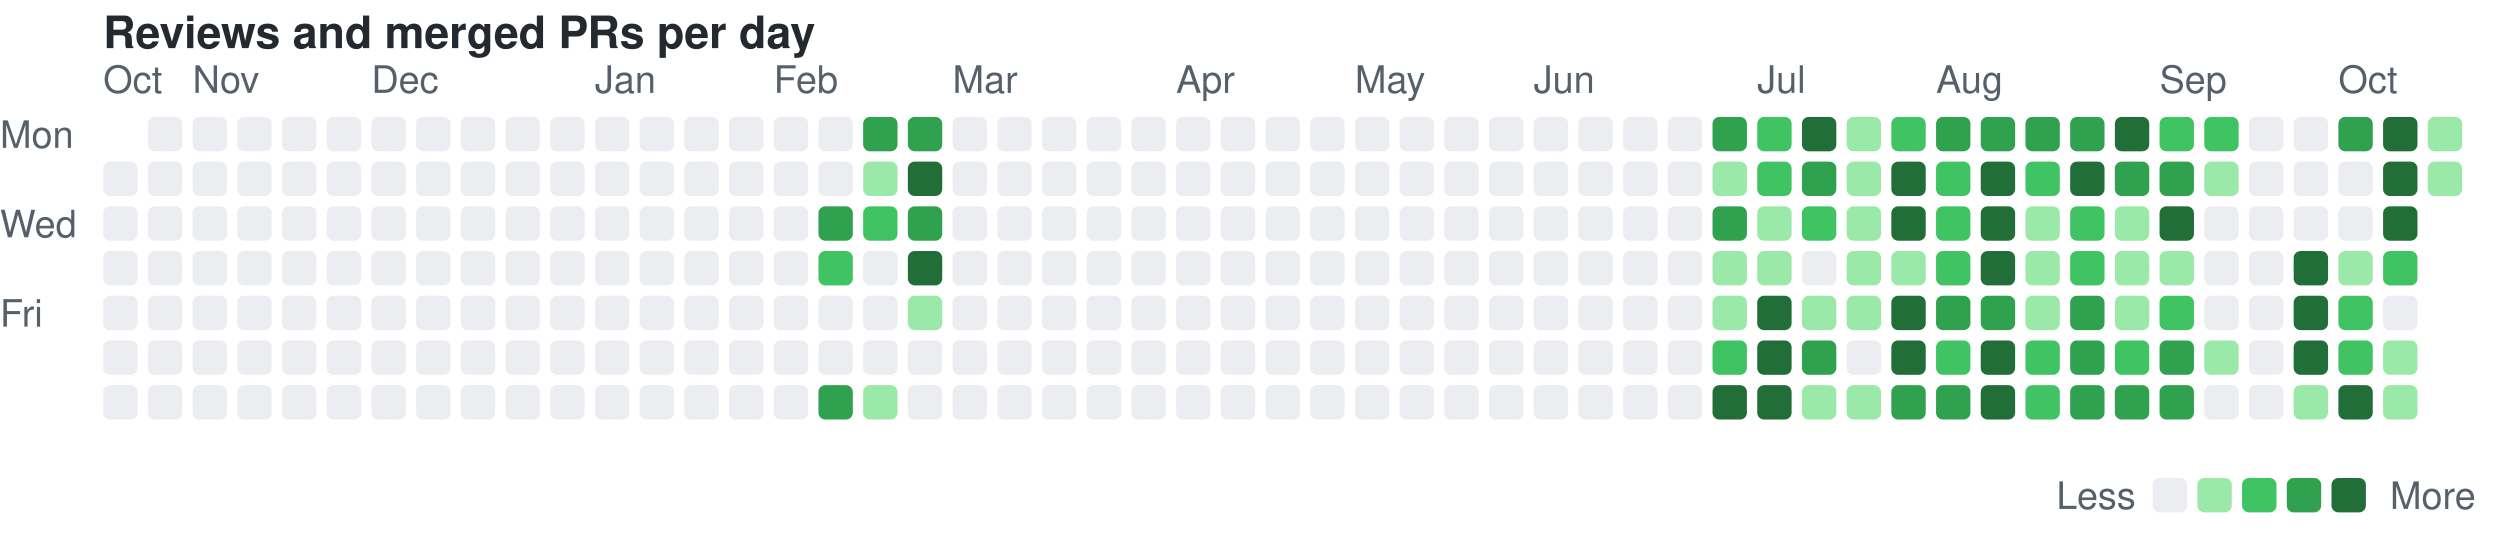
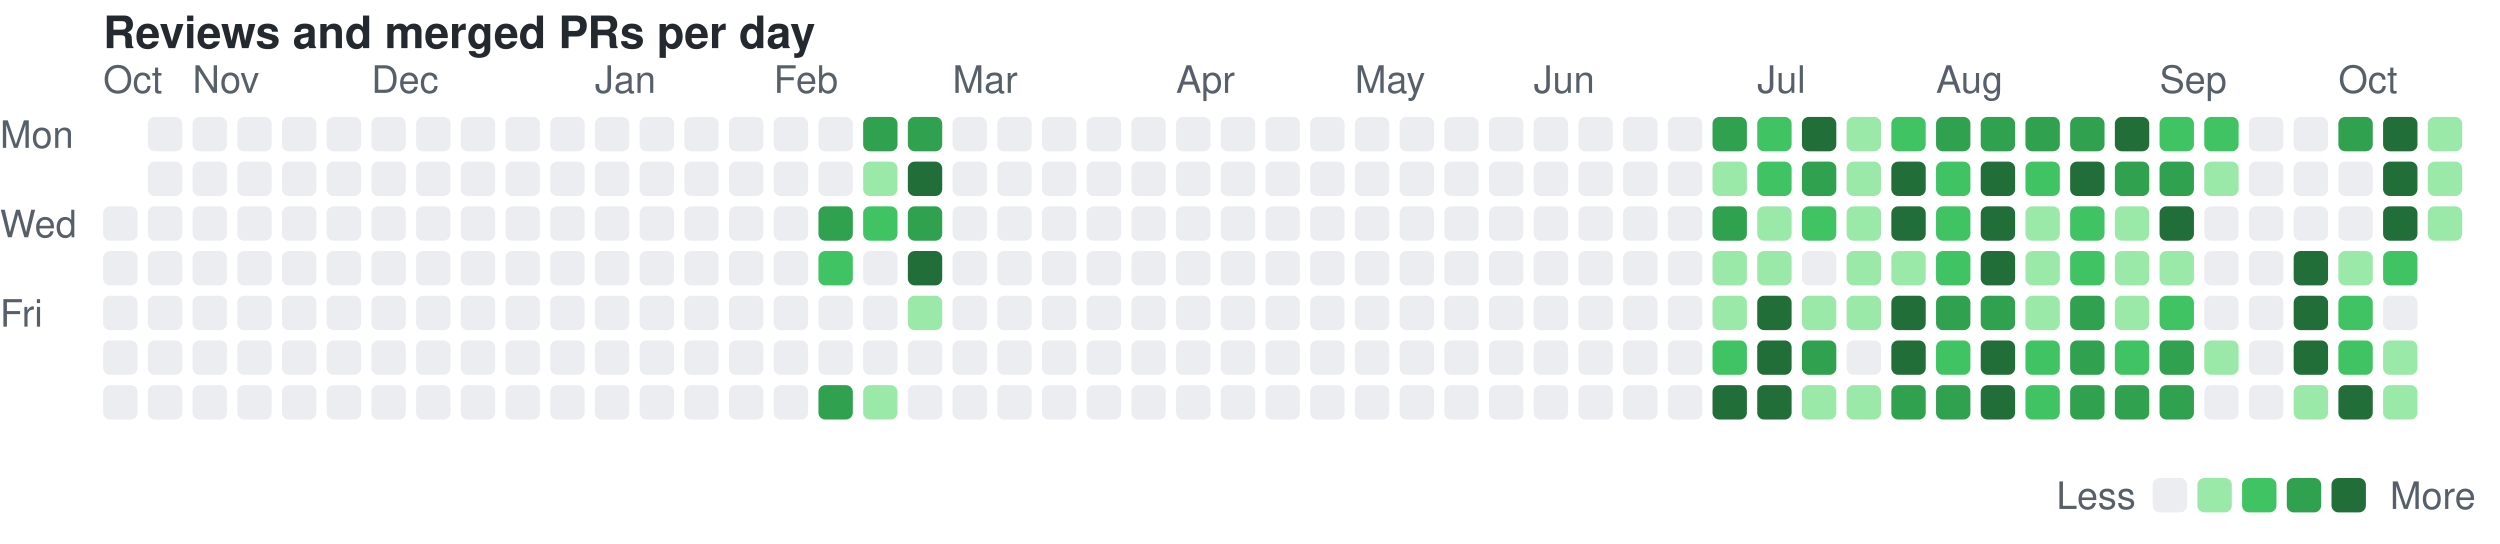
<svg xmlns="http://www.w3.org/2000/svg" width="727" height="158" viewBox="0 0 727 158" role="img" aria-label="Reviews and merged pull requests per day, last 12 months">
  <style>text{font:11px -apple-system,Segoe UI,Helvetica,Arial,sans-serif;fill:#57606a}.t{font-size:13px;font-weight:600;fill:#24292f}.l0{fill:#ebedf0}.l1{fill:#9be9a8}.l2{fill:#40c463}.l3{fill:#30a14e}.l4{fill:#216e39}@media (prefers-color-scheme:dark){text{fill:#8b949e}.t{fill:#e6edf3}.l0{fill:#161b22}.l1{fill:#0e4429}.l2{fill:#006d32}.l3{fill:#26a641}.l4{fill:#39d353}}</style>
  <text class="t" x="30" y="14">Reviews and merged PRs per day</text>
  <text x="30" y="27">Oct</text>
-   <rect class="l0" x="30" y="47" width="10" height="10" rx="2" />
  <rect class="l0" x="30" y="60" width="10" height="10" rx="2" />
  <rect class="l0" x="30" y="73" width="10" height="10" rx="2" />
  <rect class="l0" x="30" y="86" width="10" height="10" rx="2" />
  <rect class="l0" x="30" y="99" width="10" height="10" rx="2" />
  <rect class="l0" x="30" y="112" width="10" height="10" rx="2" />
  <rect class="l0" x="43" y="34" width="10" height="10" rx="2" />
  <rect class="l0" x="43" y="47" width="10" height="10" rx="2" />
  <rect class="l0" x="43" y="60" width="10" height="10" rx="2" />
  <rect class="l0" x="43" y="73" width="10" height="10" rx="2" />
  <rect class="l0" x="43" y="86" width="10" height="10" rx="2" />
  <rect class="l0" x="43" y="99" width="10" height="10" rx="2" />
  <rect class="l0" x="43" y="112" width="10" height="10" rx="2" />
  <text x="56" y="27">Nov</text>
  <rect class="l0" x="56" y="34" width="10" height="10" rx="2" />
  <rect class="l0" x="56" y="47" width="10" height="10" rx="2" />
  <rect class="l0" x="56" y="60" width="10" height="10" rx="2" />
  <rect class="l0" x="56" y="73" width="10" height="10" rx="2" />
  <rect class="l0" x="56" y="86" width="10" height="10" rx="2" />
  <rect class="l0" x="56" y="99" width="10" height="10" rx="2" />
  <rect class="l0" x="56" y="112" width="10" height="10" rx="2" />
  <rect class="l0" x="69" y="34" width="10" height="10" rx="2" />
  <rect class="l0" x="69" y="47" width="10" height="10" rx="2" />
  <rect class="l0" x="69" y="60" width="10" height="10" rx="2" />
  <rect class="l0" x="69" y="73" width="10" height="10" rx="2" />
  <rect class="l0" x="69" y="86" width="10" height="10" rx="2" />
  <rect class="l0" x="69" y="99" width="10" height="10" rx="2" />
  <rect class="l0" x="69" y="112" width="10" height="10" rx="2" />
  <rect class="l0" x="82" y="34" width="10" height="10" rx="2" />
  <rect class="l0" x="82" y="47" width="10" height="10" rx="2" />
  <rect class="l0" x="82" y="60" width="10" height="10" rx="2" />
  <rect class="l0" x="82" y="73" width="10" height="10" rx="2" />
  <rect class="l0" x="82" y="86" width="10" height="10" rx="2" />
  <rect class="l0" x="82" y="99" width="10" height="10" rx="2" />
  <rect class="l0" x="82" y="112" width="10" height="10" rx="2" />
  <rect class="l0" x="95" y="34" width="10" height="10" rx="2" />
  <rect class="l0" x="95" y="47" width="10" height="10" rx="2" />
  <rect class="l0" x="95" y="60" width="10" height="10" rx="2" />
  <rect class="l0" x="95" y="73" width="10" height="10" rx="2" />
  <rect class="l0" x="95" y="86" width="10" height="10" rx="2" />
  <rect class="l0" x="95" y="99" width="10" height="10" rx="2" />
  <rect class="l0" x="95" y="112" width="10" height="10" rx="2" />
  <text x="108" y="27">Dec</text>
  <rect class="l0" x="108" y="34" width="10" height="10" rx="2" />
  <rect class="l0" x="108" y="47" width="10" height="10" rx="2" />
  <rect class="l0" x="108" y="60" width="10" height="10" rx="2" />
  <rect class="l0" x="108" y="73" width="10" height="10" rx="2" />
  <rect class="l0" x="108" y="86" width="10" height="10" rx="2" />
  <rect class="l0" x="108" y="99" width="10" height="10" rx="2" />
  <rect class="l0" x="108" y="112" width="10" height="10" rx="2" />
  <rect class="l0" x="121" y="34" width="10" height="10" rx="2" />
  <rect class="l0" x="121" y="47" width="10" height="10" rx="2" />
  <rect class="l0" x="121" y="60" width="10" height="10" rx="2" />
  <rect class="l0" x="121" y="73" width="10" height="10" rx="2" />
  <rect class="l0" x="121" y="86" width="10" height="10" rx="2" />
  <rect class="l0" x="121" y="99" width="10" height="10" rx="2" />
  <rect class="l0" x="121" y="112" width="10" height="10" rx="2" />
  <rect class="l0" x="134" y="34" width="10" height="10" rx="2" />
  <rect class="l0" x="134" y="47" width="10" height="10" rx="2" />
  <rect class="l0" x="134" y="60" width="10" height="10" rx="2" />
  <rect class="l0" x="134" y="73" width="10" height="10" rx="2" />
  <rect class="l0" x="134" y="86" width="10" height="10" rx="2" />
  <rect class="l0" x="134" y="99" width="10" height="10" rx="2" />
  <rect class="l0" x="134" y="112" width="10" height="10" rx="2" />
  <rect class="l0" x="147" y="34" width="10" height="10" rx="2" />
  <rect class="l0" x="147" y="47" width="10" height="10" rx="2" />
  <rect class="l0" x="147" y="60" width="10" height="10" rx="2" />
  <rect class="l0" x="147" y="73" width="10" height="10" rx="2" />
  <rect class="l0" x="147" y="86" width="10" height="10" rx="2" />
  <rect class="l0" x="147" y="99" width="10" height="10" rx="2" />
  <rect class="l0" x="147" y="112" width="10" height="10" rx="2" />
  <rect class="l0" x="160" y="34" width="10" height="10" rx="2" />
  <rect class="l0" x="160" y="47" width="10" height="10" rx="2" />
  <rect class="l0" x="160" y="60" width="10" height="10" rx="2" />
  <rect class="l0" x="160" y="73" width="10" height="10" rx="2" />
  <rect class="l0" x="160" y="86" width="10" height="10" rx="2" />
  <rect class="l0" x="160" y="99" width="10" height="10" rx="2" />
  <rect class="l0" x="160" y="112" width="10" height="10" rx="2" />
  <text x="173" y="27">Jan</text>
  <rect class="l0" x="173" y="34" width="10" height="10" rx="2" />
  <rect class="l0" x="173" y="47" width="10" height="10" rx="2" />
  <rect class="l0" x="173" y="60" width="10" height="10" rx="2" />
  <rect class="l0" x="173" y="73" width="10" height="10" rx="2" />
  <rect class="l0" x="173" y="86" width="10" height="10" rx="2" />
  <rect class="l0" x="173" y="99" width="10" height="10" rx="2" />
  <rect class="l0" x="173" y="112" width="10" height="10" rx="2" />
  <rect class="l0" x="186" y="34" width="10" height="10" rx="2" />
  <rect class="l0" x="186" y="47" width="10" height="10" rx="2" />
  <rect class="l0" x="186" y="60" width="10" height="10" rx="2" />
  <rect class="l0" x="186" y="73" width="10" height="10" rx="2" />
  <rect class="l0" x="186" y="86" width="10" height="10" rx="2" />
  <rect class="l0" x="186" y="99" width="10" height="10" rx="2" />
  <rect class="l0" x="186" y="112" width="10" height="10" rx="2" />
  <rect class="l0" x="199" y="34" width="10" height="10" rx="2" />
  <rect class="l0" x="199" y="47" width="10" height="10" rx="2" />
  <rect class="l0" x="199" y="60" width="10" height="10" rx="2" />
  <rect class="l0" x="199" y="73" width="10" height="10" rx="2" />
  <rect class="l0" x="199" y="86" width="10" height="10" rx="2" />
  <rect class="l0" x="199" y="99" width="10" height="10" rx="2" />
  <rect class="l0" x="199" y="112" width="10" height="10" rx="2" />
  <rect class="l0" x="212" y="34" width="10" height="10" rx="2" />
  <rect class="l0" x="212" y="47" width="10" height="10" rx="2" />
  <rect class="l0" x="212" y="60" width="10" height="10" rx="2" />
  <rect class="l0" x="212" y="73" width="10" height="10" rx="2" />
  <rect class="l0" x="212" y="86" width="10" height="10" rx="2" />
  <rect class="l0" x="212" y="99" width="10" height="10" rx="2" />
  <rect class="l0" x="212" y="112" width="10" height="10" rx="2" />
  <text x="225" y="27">Feb</text>
  <rect class="l0" x="225" y="34" width="10" height="10" rx="2" />
  <rect class="l0" x="225" y="47" width="10" height="10" rx="2" />
  <rect class="l0" x="225" y="60" width="10" height="10" rx="2" />
  <rect class="l0" x="225" y="73" width="10" height="10" rx="2" />
  <rect class="l0" x="225" y="86" width="10" height="10" rx="2" />
  <rect class="l0" x="225" y="99" width="10" height="10" rx="2" />
  <rect class="l0" x="225" y="112" width="10" height="10" rx="2" />
  <rect class="l0" x="238" y="34" width="10" height="10" rx="2" />
  <rect class="l0" x="238" y="47" width="10" height="10" rx="2" />
  <rect class="l3" x="238" y="60" width="10" height="10" rx="2" />
  <rect class="l2" x="238" y="73" width="10" height="10" rx="2" />
  <rect class="l0" x="238" y="86" width="10" height="10" rx="2" />
  <rect class="l0" x="238" y="99" width="10" height="10" rx="2" />
  <rect class="l3" x="238" y="112" width="10" height="10" rx="2" />
  <rect class="l3" x="251" y="34" width="10" height="10" rx="2" />
  <rect class="l1" x="251" y="47" width="10" height="10" rx="2" />
  <rect class="l2" x="251" y="60" width="10" height="10" rx="2" />
  <rect class="l0" x="251" y="73" width="10" height="10" rx="2" />
  <rect class="l0" x="251" y="86" width="10" height="10" rx="2" />
  <rect class="l0" x="251" y="99" width="10" height="10" rx="2" />
  <rect class="l1" x="251" y="112" width="10" height="10" rx="2" />
  <rect class="l3" x="264" y="34" width="10" height="10" rx="2" />
  <rect class="l4" x="264" y="47" width="10" height="10" rx="2" />
  <rect class="l3" x="264" y="60" width="10" height="10" rx="2" />
  <rect class="l4" x="264" y="73" width="10" height="10" rx="2" />
  <rect class="l1" x="264" y="86" width="10" height="10" rx="2" />
  <rect class="l0" x="264" y="99" width="10" height="10" rx="2" />
  <rect class="l0" x="264" y="112" width="10" height="10" rx="2" />
  <text x="277" y="27">Mar</text>
  <rect class="l0" x="277" y="34" width="10" height="10" rx="2" />
  <rect class="l0" x="277" y="47" width="10" height="10" rx="2" />
  <rect class="l0" x="277" y="60" width="10" height="10" rx="2" />
  <rect class="l0" x="277" y="73" width="10" height="10" rx="2" />
  <rect class="l0" x="277" y="86" width="10" height="10" rx="2" />
  <rect class="l0" x="277" y="99" width="10" height="10" rx="2" />
  <rect class="l0" x="277" y="112" width="10" height="10" rx="2" />
  <rect class="l0" x="290" y="34" width="10" height="10" rx="2" />
  <rect class="l0" x="290" y="47" width="10" height="10" rx="2" />
  <rect class="l0" x="290" y="60" width="10" height="10" rx="2" />
  <rect class="l0" x="290" y="73" width="10" height="10" rx="2" />
  <rect class="l0" x="290" y="86" width="10" height="10" rx="2" />
  <rect class="l0" x="290" y="99" width="10" height="10" rx="2" />
  <rect class="l0" x="290" y="112" width="10" height="10" rx="2" />
  <rect class="l0" x="303" y="34" width="10" height="10" rx="2" />
  <rect class="l0" x="303" y="47" width="10" height="10" rx="2" />
  <rect class="l0" x="303" y="60" width="10" height="10" rx="2" />
  <rect class="l0" x="303" y="73" width="10" height="10" rx="2" />
  <rect class="l0" x="303" y="86" width="10" height="10" rx="2" />
  <rect class="l0" x="303" y="99" width="10" height="10" rx="2" />
  <rect class="l0" x="303" y="112" width="10" height="10" rx="2" />
  <rect class="l0" x="316" y="34" width="10" height="10" rx="2" />
  <rect class="l0" x="316" y="47" width="10" height="10" rx="2" />
  <rect class="l0" x="316" y="60" width="10" height="10" rx="2" />
  <rect class="l0" x="316" y="73" width="10" height="10" rx="2" />
  <rect class="l0" x="316" y="86" width="10" height="10" rx="2" />
  <rect class="l0" x="316" y="99" width="10" height="10" rx="2" />
  <rect class="l0" x="316" y="112" width="10" height="10" rx="2" />
  <rect class="l0" x="329" y="34" width="10" height="10" rx="2" />
  <rect class="l0" x="329" y="47" width="10" height="10" rx="2" />
  <rect class="l0" x="329" y="60" width="10" height="10" rx="2" />
  <rect class="l0" x="329" y="73" width="10" height="10" rx="2" />
  <rect class="l0" x="329" y="86" width="10" height="10" rx="2" />
  <rect class="l0" x="329" y="99" width="10" height="10" rx="2" />
  <rect class="l0" x="329" y="112" width="10" height="10" rx="2" />
  <text x="342" y="27">Apr</text>
  <rect class="l0" x="342" y="34" width="10" height="10" rx="2" />
  <rect class="l0" x="342" y="47" width="10" height="10" rx="2" />
  <rect class="l0" x="342" y="60" width="10" height="10" rx="2" />
  <rect class="l0" x="342" y="73" width="10" height="10" rx="2" />
  <rect class="l0" x="342" y="86" width="10" height="10" rx="2" />
  <rect class="l0" x="342" y="99" width="10" height="10" rx="2" />
  <rect class="l0" x="342" y="112" width="10" height="10" rx="2" />
  <rect class="l0" x="355" y="34" width="10" height="10" rx="2" />
  <rect class="l0" x="355" y="47" width="10" height="10" rx="2" />
  <rect class="l0" x="355" y="60" width="10" height="10" rx="2" />
  <rect class="l0" x="355" y="73" width="10" height="10" rx="2" />
  <rect class="l0" x="355" y="86" width="10" height="10" rx="2" />
  <rect class="l0" x="355" y="99" width="10" height="10" rx="2" />
  <rect class="l0" x="355" y="112" width="10" height="10" rx="2" />
  <rect class="l0" x="368" y="34" width="10" height="10" rx="2" />
  <rect class="l0" x="368" y="47" width="10" height="10" rx="2" />
  <rect class="l0" x="368" y="60" width="10" height="10" rx="2" />
  <rect class="l0" x="368" y="73" width="10" height="10" rx="2" />
  <rect class="l0" x="368" y="86" width="10" height="10" rx="2" />
  <rect class="l0" x="368" y="99" width="10" height="10" rx="2" />
  <rect class="l0" x="368" y="112" width="10" height="10" rx="2" />
  <rect class="l0" x="381" y="34" width="10" height="10" rx="2" />
  <rect class="l0" x="381" y="47" width="10" height="10" rx="2" />
  <rect class="l0" x="381" y="60" width="10" height="10" rx="2" />
  <rect class="l0" x="381" y="73" width="10" height="10" rx="2" />
  <rect class="l0" x="381" y="86" width="10" height="10" rx="2" />
  <rect class="l0" x="381" y="99" width="10" height="10" rx="2" />
  <rect class="l0" x="381" y="112" width="10" height="10" rx="2" />
  <text x="394" y="27">May</text>
  <rect class="l0" x="394" y="34" width="10" height="10" rx="2" />
  <rect class="l0" x="394" y="47" width="10" height="10" rx="2" />
  <rect class="l0" x="394" y="60" width="10" height="10" rx="2" />
  <rect class="l0" x="394" y="73" width="10" height="10" rx="2" />
  <rect class="l0" x="394" y="86" width="10" height="10" rx="2" />
  <rect class="l0" x="394" y="99" width="10" height="10" rx="2" />
  <rect class="l0" x="394" y="112" width="10" height="10" rx="2" />
  <rect class="l0" x="407" y="34" width="10" height="10" rx="2" />
  <rect class="l0" x="407" y="47" width="10" height="10" rx="2" />
  <rect class="l0" x="407" y="60" width="10" height="10" rx="2" />
  <rect class="l0" x="407" y="73" width="10" height="10" rx="2" />
  <rect class="l0" x="407" y="86" width="10" height="10" rx="2" />
  <rect class="l0" x="407" y="99" width="10" height="10" rx="2" />
  <rect class="l0" x="407" y="112" width="10" height="10" rx="2" />
  <rect class="l0" x="420" y="34" width="10" height="10" rx="2" />
  <rect class="l0" x="420" y="47" width="10" height="10" rx="2" />
  <rect class="l0" x="420" y="60" width="10" height="10" rx="2" />
  <rect class="l0" x="420" y="73" width="10" height="10" rx="2" />
  <rect class="l0" x="420" y="86" width="10" height="10" rx="2" />
  <rect class="l0" x="420" y="99" width="10" height="10" rx="2" />
  <rect class="l0" x="420" y="112" width="10" height="10" rx="2" />
  <rect class="l0" x="433" y="34" width="10" height="10" rx="2" />
  <rect class="l0" x="433" y="47" width="10" height="10" rx="2" />
  <rect class="l0" x="433" y="60" width="10" height="10" rx="2" />
  <rect class="l0" x="433" y="73" width="10" height="10" rx="2" />
  <rect class="l0" x="433" y="86" width="10" height="10" rx="2" />
  <rect class="l0" x="433" y="99" width="10" height="10" rx="2" />
  <rect class="l0" x="433" y="112" width="10" height="10" rx="2" />
  <text x="446" y="27">Jun</text>
  <rect class="l0" x="446" y="34" width="10" height="10" rx="2" />
  <rect class="l0" x="446" y="47" width="10" height="10" rx="2" />
  <rect class="l0" x="446" y="60" width="10" height="10" rx="2" />
  <rect class="l0" x="446" y="73" width="10" height="10" rx="2" />
  <rect class="l0" x="446" y="86" width="10" height="10" rx="2" />
  <rect class="l0" x="446" y="99" width="10" height="10" rx="2" />
  <rect class="l0" x="446" y="112" width="10" height="10" rx="2" />
  <rect class="l0" x="459" y="34" width="10" height="10" rx="2" />
  <rect class="l0" x="459" y="47" width="10" height="10" rx="2" />
  <rect class="l0" x="459" y="60" width="10" height="10" rx="2" />
  <rect class="l0" x="459" y="73" width="10" height="10" rx="2" />
  <rect class="l0" x="459" y="86" width="10" height="10" rx="2" />
  <rect class="l0" x="459" y="99" width="10" height="10" rx="2" />
  <rect class="l0" x="459" y="112" width="10" height="10" rx="2" />
  <rect class="l0" x="472" y="34" width="10" height="10" rx="2" />
  <rect class="l0" x="472" y="47" width="10" height="10" rx="2" />
  <rect class="l0" x="472" y="60" width="10" height="10" rx="2" />
  <rect class="l0" x="472" y="73" width="10" height="10" rx="2" />
  <rect class="l0" x="472" y="86" width="10" height="10" rx="2" />
  <rect class="l0" x="472" y="99" width="10" height="10" rx="2" />
  <rect class="l0" x="472" y="112" width="10" height="10" rx="2" />
  <rect class="l0" x="485" y="34" width="10" height="10" rx="2" />
  <rect class="l0" x="485" y="47" width="10" height="10" rx="2" />
  <rect class="l0" x="485" y="60" width="10" height="10" rx="2" />
  <rect class="l0" x="485" y="73" width="10" height="10" rx="2" />
  <rect class="l0" x="485" y="86" width="10" height="10" rx="2" />
  <rect class="l0" x="485" y="99" width="10" height="10" rx="2" />
  <rect class="l0" x="485" y="112" width="10" height="10" rx="2" />
  <rect class="l3" x="498" y="34" width="10" height="10" rx="2" />
  <rect class="l1" x="498" y="47" width="10" height="10" rx="2" />
  <rect class="l3" x="498" y="60" width="10" height="10" rx="2" />
  <rect class="l1" x="498" y="73" width="10" height="10" rx="2" />
  <rect class="l1" x="498" y="86" width="10" height="10" rx="2" />
  <rect class="l2" x="498" y="99" width="10" height="10" rx="2" />
  <rect class="l4" x="498" y="112" width="10" height="10" rx="2" />
  <text x="511" y="27">Jul</text>
  <rect class="l2" x="511" y="34" width="10" height="10" rx="2" />
  <rect class="l2" x="511" y="47" width="10" height="10" rx="2" />
  <rect class="l1" x="511" y="60" width="10" height="10" rx="2" />
  <rect class="l1" x="511" y="73" width="10" height="10" rx="2" />
  <rect class="l4" x="511" y="86" width="10" height="10" rx="2" />
  <rect class="l4" x="511" y="99" width="10" height="10" rx="2" />
  <rect class="l4" x="511" y="112" width="10" height="10" rx="2" />
  <rect class="l4" x="524" y="34" width="10" height="10" rx="2" />
  <rect class="l3" x="524" y="47" width="10" height="10" rx="2" />
  <rect class="l2" x="524" y="60" width="10" height="10" rx="2" />
  <rect class="l0" x="524" y="73" width="10" height="10" rx="2" />
  <rect class="l1" x="524" y="86" width="10" height="10" rx="2" />
  <rect class="l3" x="524" y="99" width="10" height="10" rx="2" />
  <rect class="l1" x="524" y="112" width="10" height="10" rx="2" />
  <rect class="l1" x="537" y="34" width="10" height="10" rx="2" />
  <rect class="l1" x="537" y="47" width="10" height="10" rx="2" />
  <rect class="l1" x="537" y="60" width="10" height="10" rx="2" />
  <rect class="l1" x="537" y="73" width="10" height="10" rx="2" />
  <rect class="l1" x="537" y="86" width="10" height="10" rx="2" />
  <rect class="l0" x="537" y="99" width="10" height="10" rx="2" />
  <rect class="l1" x="537" y="112" width="10" height="10" rx="2" />
  <rect class="l2" x="550" y="34" width="10" height="10" rx="2" />
  <rect class="l4" x="550" y="47" width="10" height="10" rx="2" />
  <rect class="l4" x="550" y="60" width="10" height="10" rx="2" />
  <rect class="l1" x="550" y="73" width="10" height="10" rx="2" />
  <rect class="l4" x="550" y="86" width="10" height="10" rx="2" />
  <rect class="l4" x="550" y="99" width="10" height="10" rx="2" />
  <rect class="l3" x="550" y="112" width="10" height="10" rx="2" />
  <text x="563" y="27">Aug</text>
  <rect class="l3" x="563" y="34" width="10" height="10" rx="2" />
  <rect class="l2" x="563" y="47" width="10" height="10" rx="2" />
  <rect class="l2" x="563" y="60" width="10" height="10" rx="2" />
  <rect class="l2" x="563" y="73" width="10" height="10" rx="2" />
  <rect class="l3" x="563" y="86" width="10" height="10" rx="2" />
  <rect class="l2" x="563" y="99" width="10" height="10" rx="2" />
  <rect class="l3" x="563" y="112" width="10" height="10" rx="2" />
  <rect class="l3" x="576" y="34" width="10" height="10" rx="2" />
  <rect class="l4" x="576" y="47" width="10" height="10" rx="2" />
  <rect class="l4" x="576" y="60" width="10" height="10" rx="2" />
  <rect class="l4" x="576" y="73" width="10" height="10" rx="2" />
  <rect class="l3" x="576" y="86" width="10" height="10" rx="2" />
  <rect class="l4" x="576" y="99" width="10" height="10" rx="2" />
  <rect class="l4" x="576" y="112" width="10" height="10" rx="2" />
  <rect class="l3" x="589" y="34" width="10" height="10" rx="2" />
  <rect class="l2" x="589" y="47" width="10" height="10" rx="2" />
  <rect class="l1" x="589" y="60" width="10" height="10" rx="2" />
  <rect class="l1" x="589" y="73" width="10" height="10" rx="2" />
  <rect class="l1" x="589" y="86" width="10" height="10" rx="2" />
  <rect class="l2" x="589" y="99" width="10" height="10" rx="2" />
  <rect class="l2" x="589" y="112" width="10" height="10" rx="2" />
  <rect class="l3" x="602" y="34" width="10" height="10" rx="2" />
  <rect class="l4" x="602" y="47" width="10" height="10" rx="2" />
  <rect class="l2" x="602" y="60" width="10" height="10" rx="2" />
  <rect class="l2" x="602" y="73" width="10" height="10" rx="2" />
  <rect class="l3" x="602" y="86" width="10" height="10" rx="2" />
  <rect class="l3" x="602" y="99" width="10" height="10" rx="2" />
  <rect class="l3" x="602" y="112" width="10" height="10" rx="2" />
  <rect class="l4" x="615" y="34" width="10" height="10" rx="2" />
  <rect class="l3" x="615" y="47" width="10" height="10" rx="2" />
  <rect class="l1" x="615" y="60" width="10" height="10" rx="2" />
  <rect class="l1" x="615" y="73" width="10" height="10" rx="2" />
  <rect class="l1" x="615" y="86" width="10" height="10" rx="2" />
  <rect class="l2" x="615" y="99" width="10" height="10" rx="2" />
  <rect class="l3" x="615" y="112" width="10" height="10" rx="2" />
  <text x="628" y="27">Sep</text>
  <rect class="l2" x="628" y="34" width="10" height="10" rx="2" />
  <rect class="l3" x="628" y="47" width="10" height="10" rx="2" />
  <rect class="l4" x="628" y="60" width="10" height="10" rx="2" />
  <rect class="l1" x="628" y="73" width="10" height="10" rx="2" />
  <rect class="l2" x="628" y="86" width="10" height="10" rx="2" />
  <rect class="l3" x="628" y="99" width="10" height="10" rx="2" />
  <rect class="l3" x="628" y="112" width="10" height="10" rx="2" />
  <rect class="l2" x="641" y="34" width="10" height="10" rx="2" />
  <rect class="l1" x="641" y="47" width="10" height="10" rx="2" />
  <rect class="l0" x="641" y="60" width="10" height="10" rx="2" />
  <rect class="l0" x="641" y="73" width="10" height="10" rx="2" />
  <rect class="l0" x="641" y="86" width="10" height="10" rx="2" />
  <rect class="l1" x="641" y="99" width="10" height="10" rx="2" />
  <rect class="l0" x="641" y="112" width="10" height="10" rx="2" />
  <rect class="l0" x="654" y="34" width="10" height="10" rx="2" />
  <rect class="l0" x="654" y="47" width="10" height="10" rx="2" />
  <rect class="l0" x="654" y="60" width="10" height="10" rx="2" />
  <rect class="l0" x="654" y="73" width="10" height="10" rx="2" />
  <rect class="l0" x="654" y="86" width="10" height="10" rx="2" />
  <rect class="l0" x="654" y="99" width="10" height="10" rx="2" />
  <rect class="l0" x="654" y="112" width="10" height="10" rx="2" />
  <rect class="l0" x="667" y="34" width="10" height="10" rx="2" />
  <rect class="l0" x="667" y="47" width="10" height="10" rx="2" />
  <rect class="l0" x="667" y="60" width="10" height="10" rx="2" />
  <rect class="l4" x="667" y="73" width="10" height="10" rx="2" />
  <rect class="l4" x="667" y="86" width="10" height="10" rx="2" />
  <rect class="l4" x="667" y="99" width="10" height="10" rx="2" />
  <rect class="l1" x="667" y="112" width="10" height="10" rx="2" />
  <text x="680" y="27">Oct</text>
  <rect class="l3" x="680" y="34" width="10" height="10" rx="2" />
  <rect class="l0" x="680" y="47" width="10" height="10" rx="2" />
  <rect class="l0" x="680" y="60" width="10" height="10" rx="2" />
  <rect class="l1" x="680" y="73" width="10" height="10" rx="2" />
  <rect class="l2" x="680" y="86" width="10" height="10" rx="2" />
  <rect class="l2" x="680" y="99" width="10" height="10" rx="2" />
  <rect class="l4" x="680" y="112" width="10" height="10" rx="2" />
  <rect class="l4" x="693" y="34" width="10" height="10" rx="2" />
  <rect class="l4" x="693" y="47" width="10" height="10" rx="2" />
  <rect class="l4" x="693" y="60" width="10" height="10" rx="2" />
  <rect class="l2" x="693" y="73" width="10" height="10" rx="2" />
  <rect class="l0" x="693" y="86" width="10" height="10" rx="2" />
  <rect class="l1" x="693" y="99" width="10" height="10" rx="2" />
  <rect class="l1" x="693" y="112" width="10" height="10" rx="2" />
  <rect class="l1" x="706" y="34" width="10" height="10" rx="2" />
  <rect class="l1" x="706" y="47" width="10" height="10" rx="2" />
+   <rect class="l1" x="706" y="60" width="10" height="10" rx="2" />
  <text x="0" y="43">Mon</text>
  <text x="0" y="69">Wed</text>
  <text x="0" y="95">Fri</text>
  <text x="598" y="148">Less</text>
  <rect class="l0" x="626" y="139" width="10" height="10" rx="2" />
  <rect class="l1" x="639" y="139" width="10" height="10" rx="2" />
  <rect class="l2" x="652" y="139" width="10" height="10" rx="2" />
  <rect class="l3" x="665" y="139" width="10" height="10" rx="2" />
  <rect class="l4" x="678" y="139" width="10" height="10" rx="2" />
  <text x="695" y="148">More</text>
</svg>
